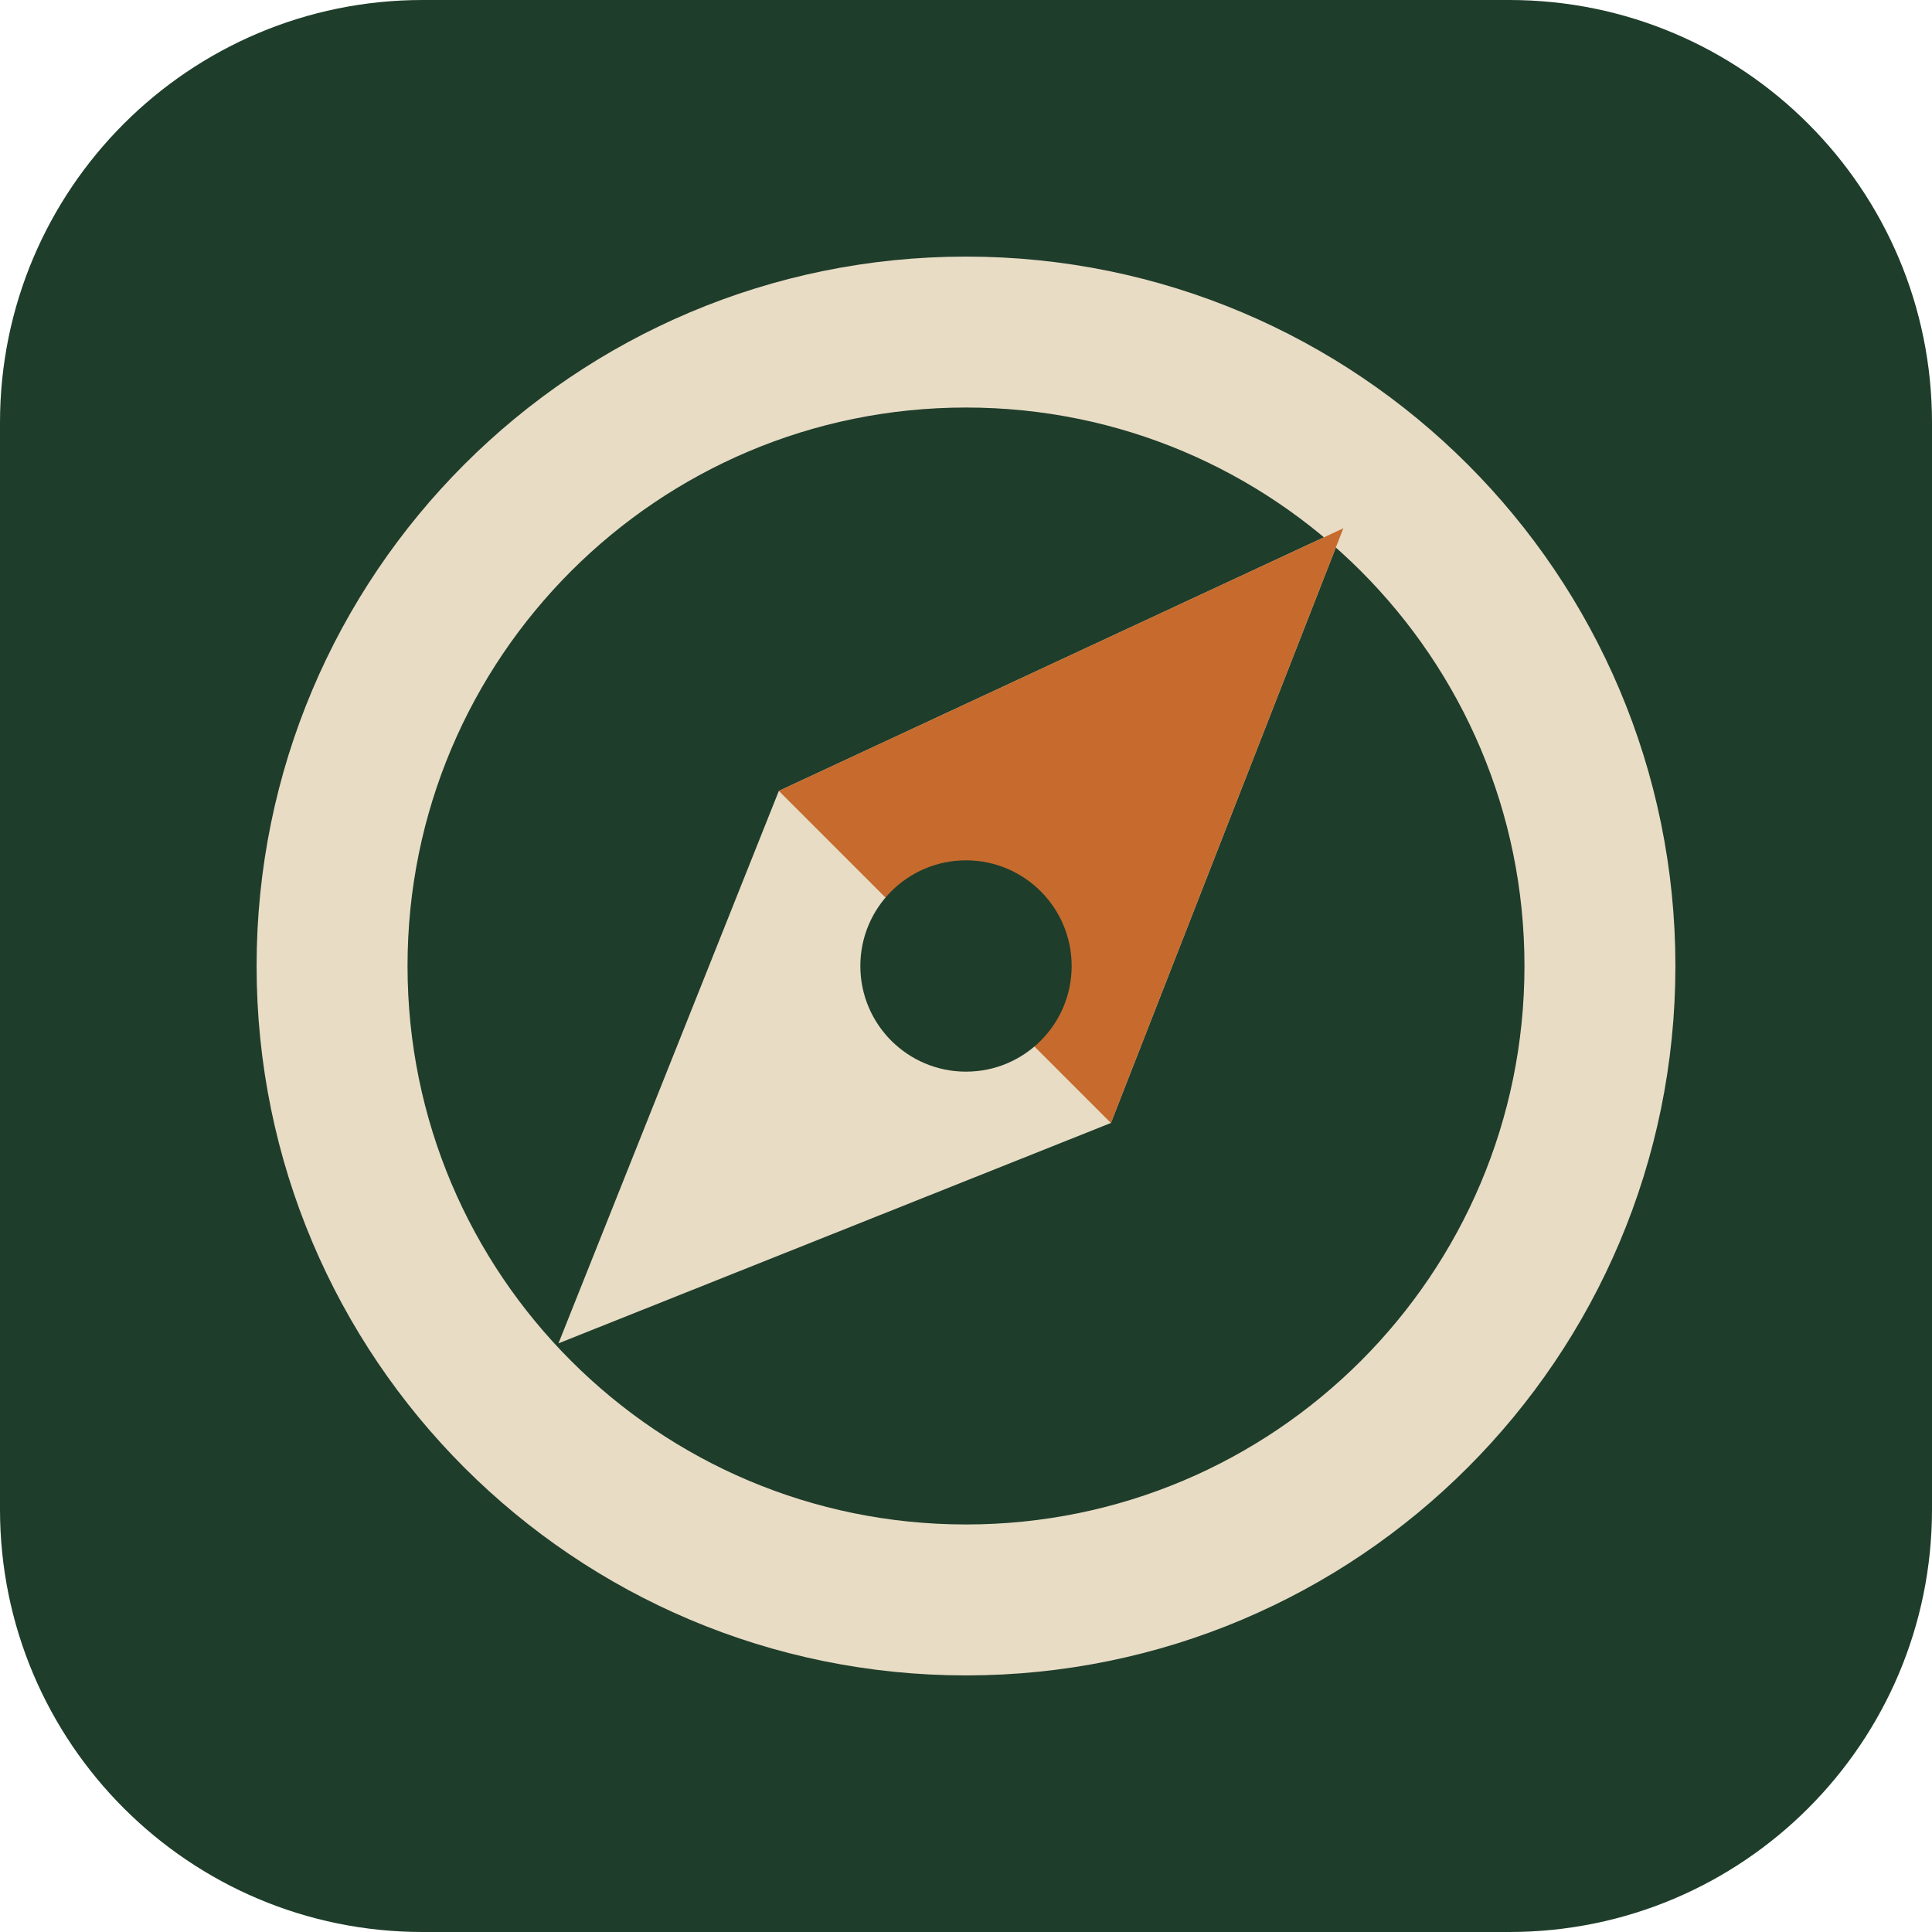
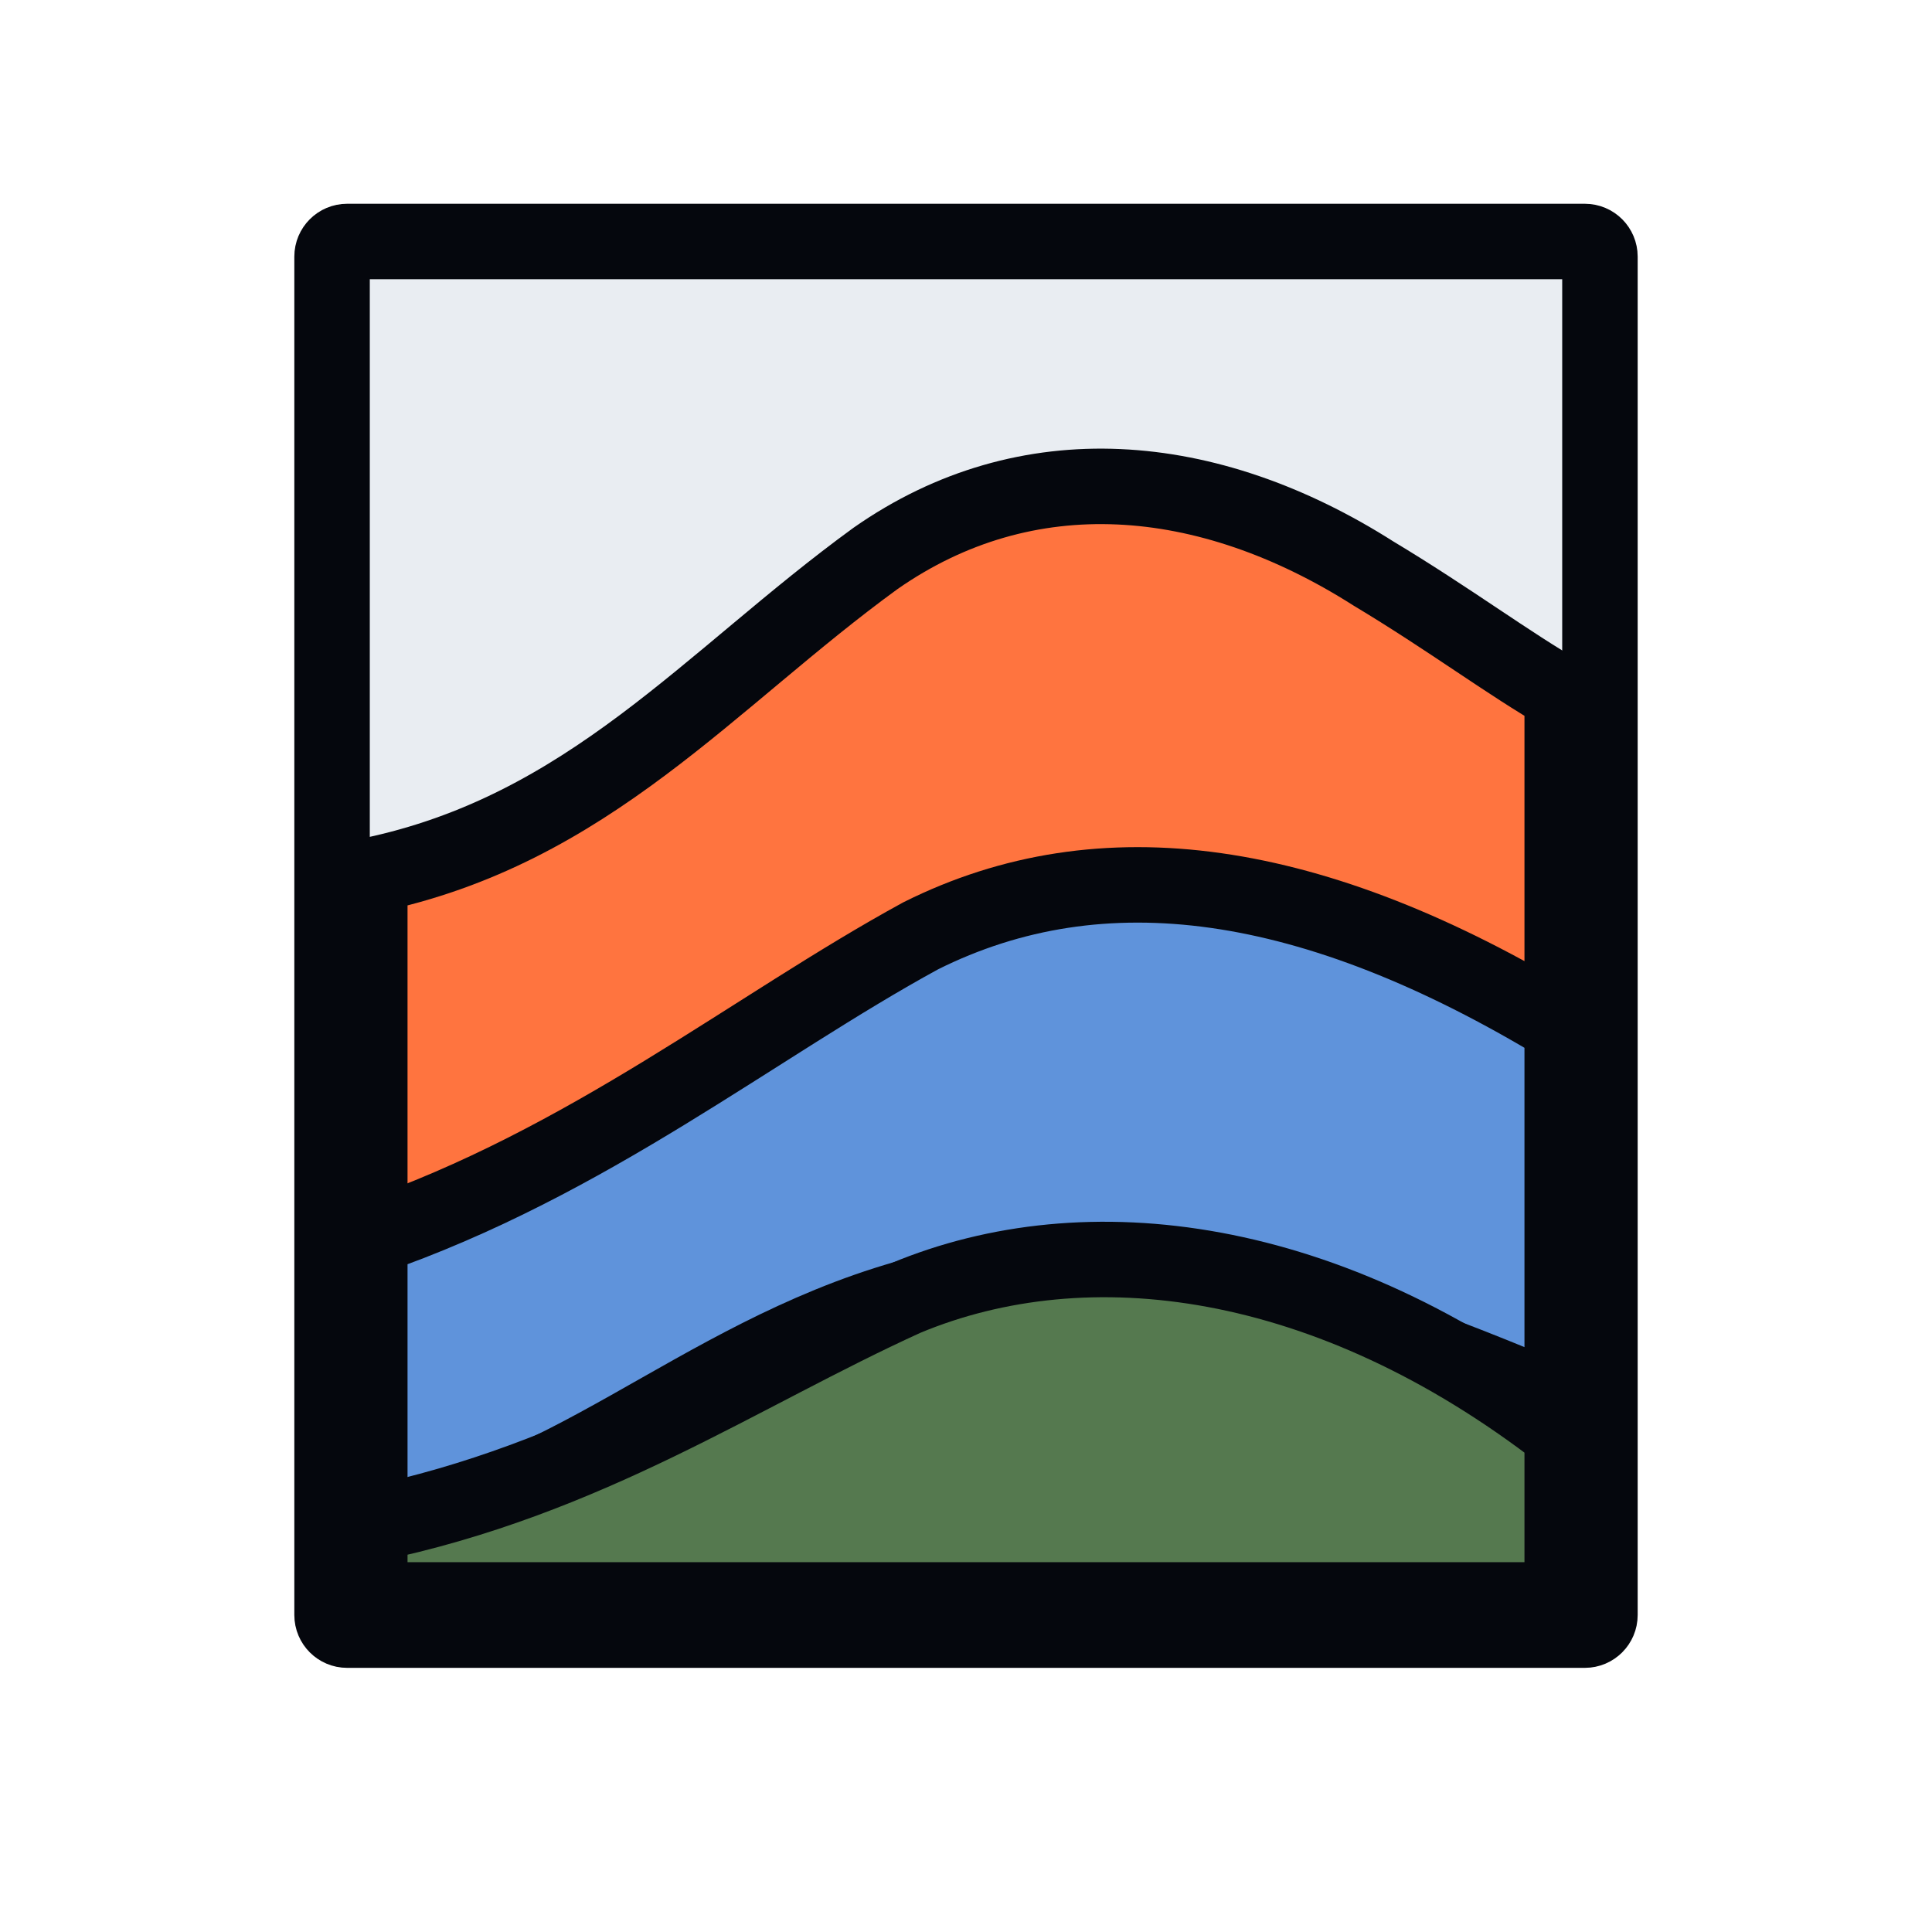
- <svg xmlns="http://www.w3.org/2000/svg" width="64" height="64" viewBox="0 0 64 64" fill="none" role="img" aria-label="Roamly">
-   <rect width="64" height="64" rx="14" fill="#1F3D2B" />
-   <circle cx="32" cy="32" r="21" fill="none" stroke="#E8DCC5" stroke-width="5" />
-   <path d="M44.5 17.5 36.8 37.2 18.5 44.5 25.8 26.2 44.5 17.5Z" fill="#E8DCC5" />
-   <path d="M44.5 17.5 36.8 37.2 25.8 26.2 44.5 17.5Z" fill="#C66B2D" />
-   <circle cx="32" cy="32" r="3.5" fill="#1F3D2B" />
+ <svg xmlns="http://www.w3.org/2000/svg" viewBox="0 0 128 128" role="img" aria-label="Roamly">
+   <rect x="22" y="16" width="84" height="92" rx="1" fill="#e9edf2" stroke="#05070d" stroke-width="5" />
+   <path d="M24.5 58 C39 55 47 45 58 37 C68 30 80 31 91 38 C96 41 100 44 103.5 46 L103.5 79 C91 75 81 70 68 71 C55 72 45 82 24.5 84 Z" fill="#ff743f" stroke="#05070d" stroke-width="5" stroke-linejoin="round" />
+   <path d="M24.5 82 C39 77 50 68 61 62 C73 56 87 58 103.5 68 L103.5 93 C87 86 74 82 60 86 C46 90 37 100 24.5 101 Z" fill="#5f93db" stroke="#05070d" stroke-width="5" stroke-linejoin="round" />
+   <path d="M24.5 101 C39 98 49 91 60 86 C72 81 88 83 103.5 95 L103.5 106 L24.5 106 Z" fill="#55794f" stroke="#05070d" stroke-width="5" stroke-linejoin="round" />
</svg>
